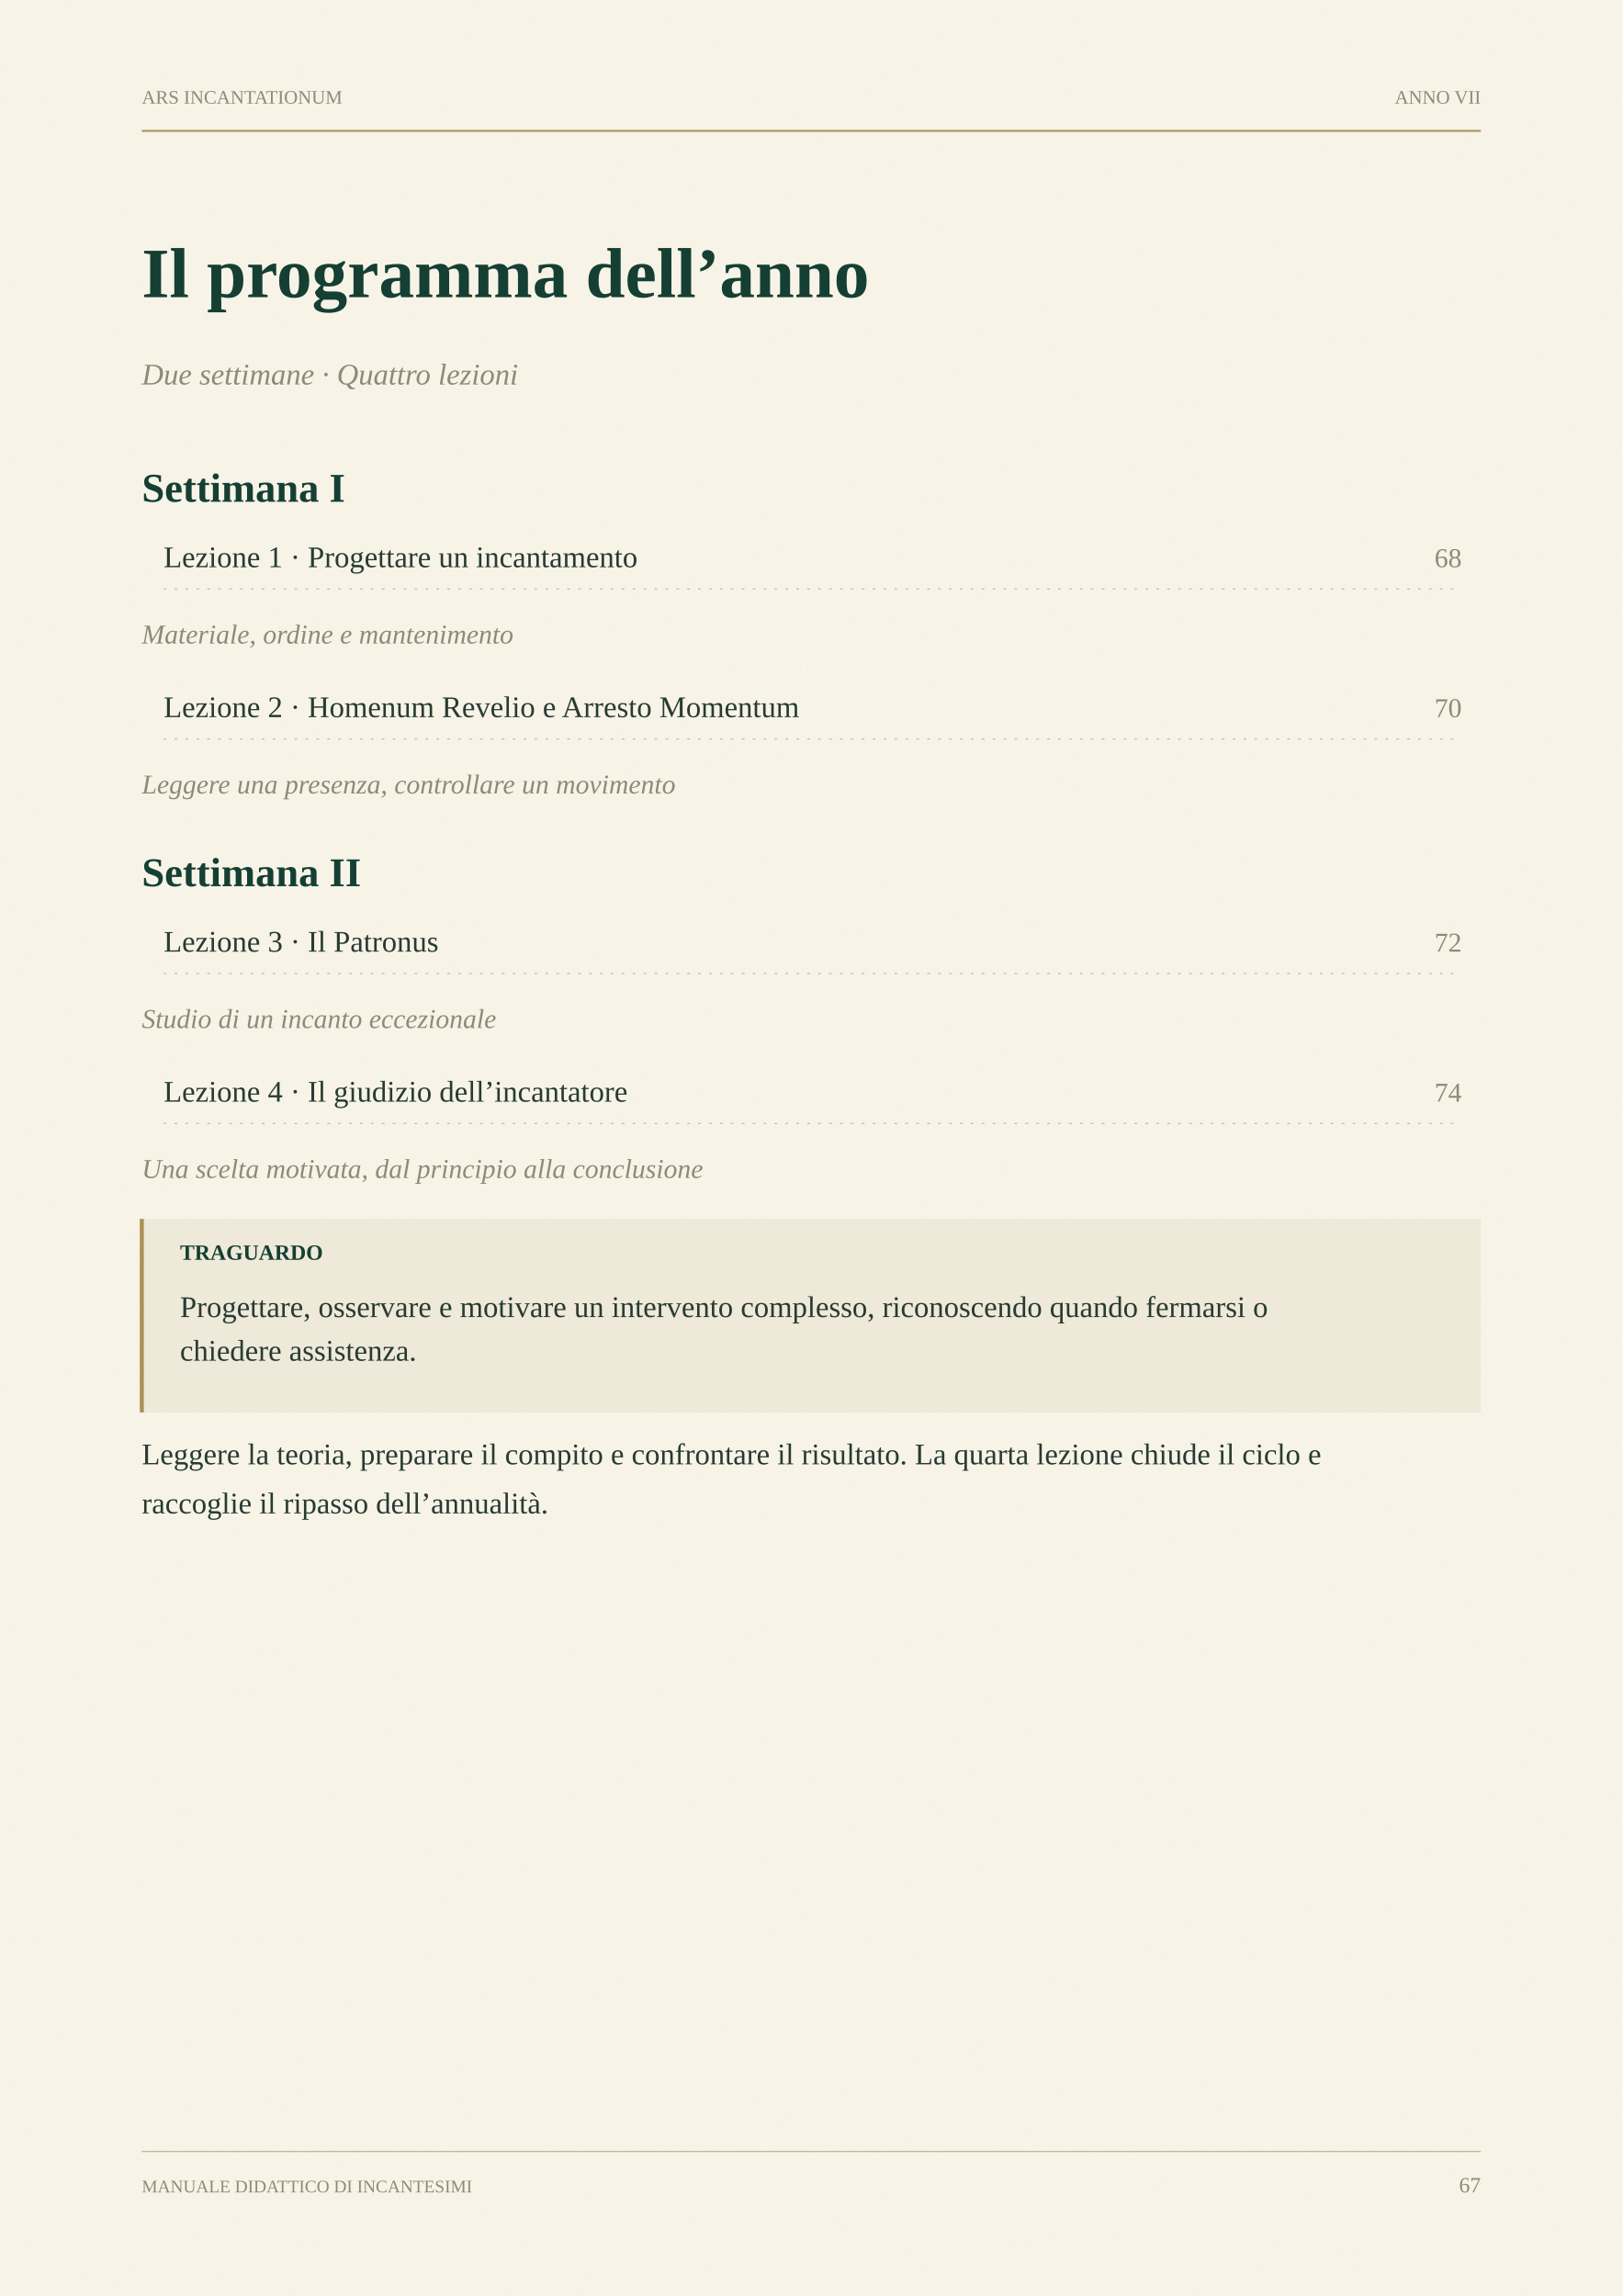
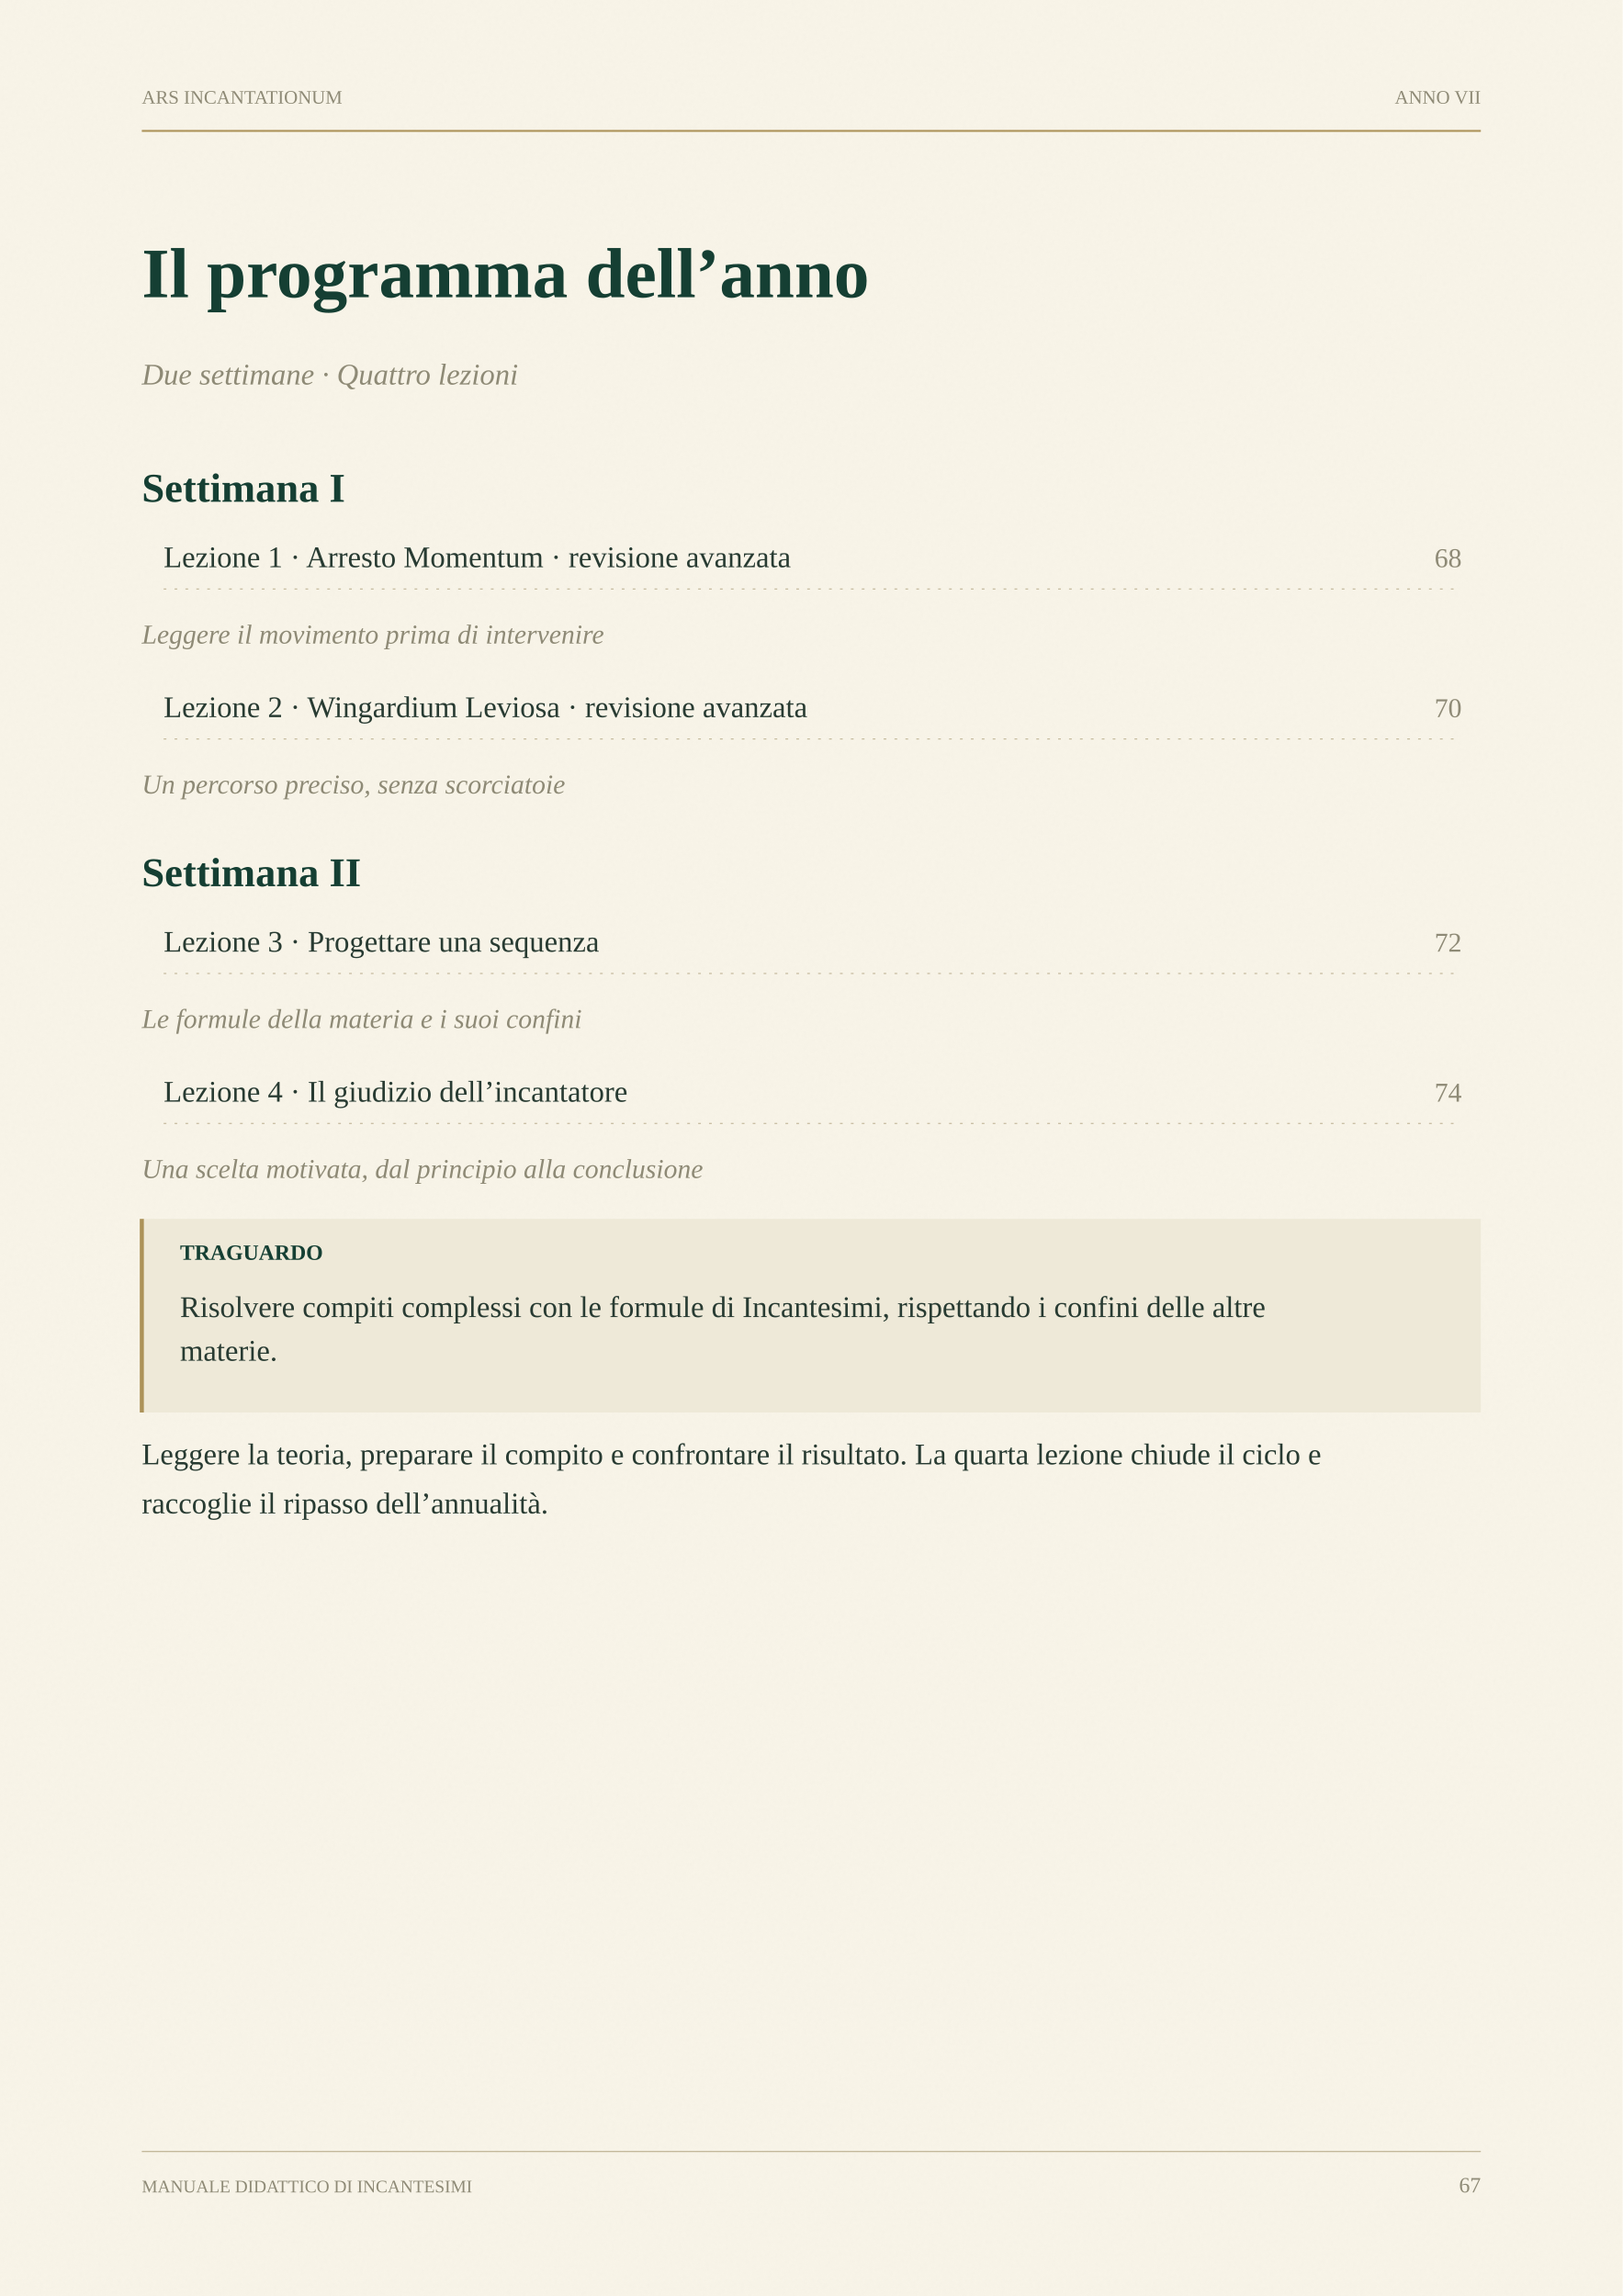
<svg xmlns="http://www.w3.org/2000/svg" width="595" height="842" viewBox="0 0 595 842">
  <defs>
    <filter id="grain">
      <feTurbulence type="fractalNoise" baseFrequency=".7" numOctaves="3" stitchTiles="stitch" />
      <feColorMatrix type="saturate" values="0" />
    </filter>
    <pattern id="paper" width="595" height="842" patternUnits="userSpaceOnUse">
      <rect width="595" height="842" filter="url(#grain)" opacity=".17" />
    </pattern>
    <linearGradient id="leather">
      <stop stop-color="#072a22" />
      <stop offset=".12" stop-color="#19483b" />
      <stop offset=".6" stop-color="#103c30" />
      <stop offset="1" stop-color="#05261e" />
    </linearGradient>
  </defs>
  <rect width="595" height="842" fill="#f8f4e8" />
  <rect width="595" height="842" fill="url(#paper)" opacity=".17" />
  <text x="52" y="38" font-family="Georgia, Times New Roman, serif" font-size="7" fill="#8e8a76">ARS INCANTATIONUM</text>
  <text x="543" y="38" font-family="Georgia, Times New Roman, serif" font-size="7" fill="#8e8a76" text-anchor="end">ANNO VII</text>
  <path d="M52 48H543" stroke="#ac9258" stroke-width=".7" />
  <text x="52" y="109" font-family="Georgia, Times New Roman, serif" font-size="26" fill="#153f33" font-weight="bold">Il programma dell’anno</text>
  <text x="52" y="141" font-family="Georgia, Times New Roman, serif" font-size="11" fill="#8e8a76" font-style="italic">Due settimane · Quattro lezioni</text>
  <text x="52" y="184" font-family="Georgia, Times New Roman, serif" font-size="15" fill="#153f33" font-weight="bold">Settimana I</text>
-   <text x="60" y="208" font-family="Georgia, Times New Roman, serif" font-size="11" fill="#283b32">Lezione 1 · Progettare un incantamento</text>
+   <text x="60" y="208" font-family="Georgia, Times New Roman, serif" font-size="11" fill="#283b32">Lezione 1 · Arresto Momentum · revisione avanzata</text>
  <text x="536" y="208" font-family="Georgia, Times New Roman, serif" font-size="10" fill="#8e8a76" text-anchor="end">68</text>
  <path d="M60 216H536" stroke="#c3b89b" stroke-dasharray="1 3" stroke-width=".4" />
-   <text x="52" y="236" font-family="Georgia, Times New Roman, serif" font-size="10" fill="#8e8a76" font-style="italic">Materiale, ordine e mantenimento</text>
-   <text x="60" y="263" font-family="Georgia, Times New Roman, serif" font-size="11" fill="#283b32">Lezione 2 · Homenum Revelio e Arresto Momentum</text>
+   <text x="52" y="236" font-family="Georgia, Times New Roman, serif" font-size="10" fill="#8e8a76" font-style="italic">Leggere il movimento prima di intervenire</text>
+   <text x="60" y="263" font-family="Georgia, Times New Roman, serif" font-size="11" fill="#283b32">Lezione 2 · Wingardium Leviosa · revisione avanzata</text>
  <text x="536" y="263" font-family="Georgia, Times New Roman, serif" font-size="10" fill="#8e8a76" text-anchor="end">70</text>
  <path d="M60 271H536" stroke="#c3b89b" stroke-dasharray="1 3" stroke-width=".4" />
-   <text x="52" y="291" font-family="Georgia, Times New Roman, serif" font-size="10" fill="#8e8a76" font-style="italic">Leggere una presenza, controllare un movimento</text>
+   <text x="52" y="291" font-family="Georgia, Times New Roman, serif" font-size="10" fill="#8e8a76" font-style="italic">Un percorso preciso, senza scorciatoie</text>
  <text x="52" y="325" font-family="Georgia, Times New Roman, serif" font-size="15" fill="#153f33" font-weight="bold">Settimana II</text>
-   <text x="60" y="349" font-family="Georgia, Times New Roman, serif" font-size="11" fill="#283b32">Lezione 3 · Il Patronus</text>
+   <text x="60" y="349" font-family="Georgia, Times New Roman, serif" font-size="11" fill="#283b32">Lezione 3 · Progettare una sequenza</text>
  <text x="536" y="349" font-family="Georgia, Times New Roman, serif" font-size="10" fill="#8e8a76" text-anchor="end">72</text>
  <path d="M60 357H536" stroke="#c3b89b" stroke-dasharray="1 3" stroke-width=".4" />
-   <text x="52" y="377" font-family="Georgia, Times New Roman, serif" font-size="10" fill="#8e8a76" font-style="italic">Studio di un incanto eccezionale</text>
+   <text x="52" y="377" font-family="Georgia, Times New Roman, serif" font-size="10" fill="#8e8a76" font-style="italic">Le formule della materia e i suoi confini</text>
  <text x="60" y="404" font-family="Georgia, Times New Roman, serif" font-size="11" fill="#283b32">Lezione 4 · Il giudizio dell’incantatore</text>
  <text x="536" y="404" font-family="Georgia, Times New Roman, serif" font-size="10" fill="#8e8a76" text-anchor="end">74</text>
  <path d="M60 412H536" stroke="#c3b89b" stroke-dasharray="1 3" stroke-width=".4" />
  <text x="52" y="432" font-family="Georgia, Times New Roman, serif" font-size="10" fill="#8e8a76" font-style="italic">Una scelta motivata, dal principio alla conclusione</text>
  <rect x="52" y="447" width="491" height="71" fill="#eee9d8" />
  <path d="M52 447v71" stroke="#ac9258" stroke-width="1.5" />
  <text x="66" y="462" font-family="Georgia, Times New Roman, serif" font-size="8" fill="#153f33" font-weight="bold">TRAGUARDO</text>
-   <text x="66" y="483" font-family="Georgia, Times New Roman, serif" font-size="11" fill="#283b32">Progettare, osservare e motivare un intervento complesso, riconoscendo quando fermarsi o</text>
-   <text x="66" y="499" font-family="Georgia, Times New Roman, serif" font-size="11" fill="#283b32">chiedere assistenza.</text>
+   <text x="66" y="483" font-family="Georgia, Times New Roman, serif" font-size="11" fill="#283b32">Risolvere compiti complessi con le formule di Incantesimi, rispettando i confini delle altre</text>
+   <text x="66" y="499" font-family="Georgia, Times New Roman, serif" font-size="11" fill="#283b32">materie.</text>
  <text x="52" y="537" font-family="Georgia, Times New Roman, serif" font-size="11" fill="#283b32">Leggere la teoria, preparare il compito e confrontare il risultato. La quarta lezione chiude il ciclo e</text>
  <text x="52" y="555" font-family="Georgia, Times New Roman, serif" font-size="11" fill="#283b32">raccoglie il ripasso dell’annualità.</text>
  <path d="M52 789H543" stroke="#c3b89b" stroke-width=".45" />
  <text x="52" y="804" font-family="Georgia, Times New Roman, serif" font-size="6.5" fill="#8e8a76">MANUALE DIDATTICO DI INCANTESIMI</text>
  <text x="543" y="804" font-family="Georgia, Times New Roman, serif" font-size="8" fill="#8e8a76" text-anchor="end">67</text>
</svg>
